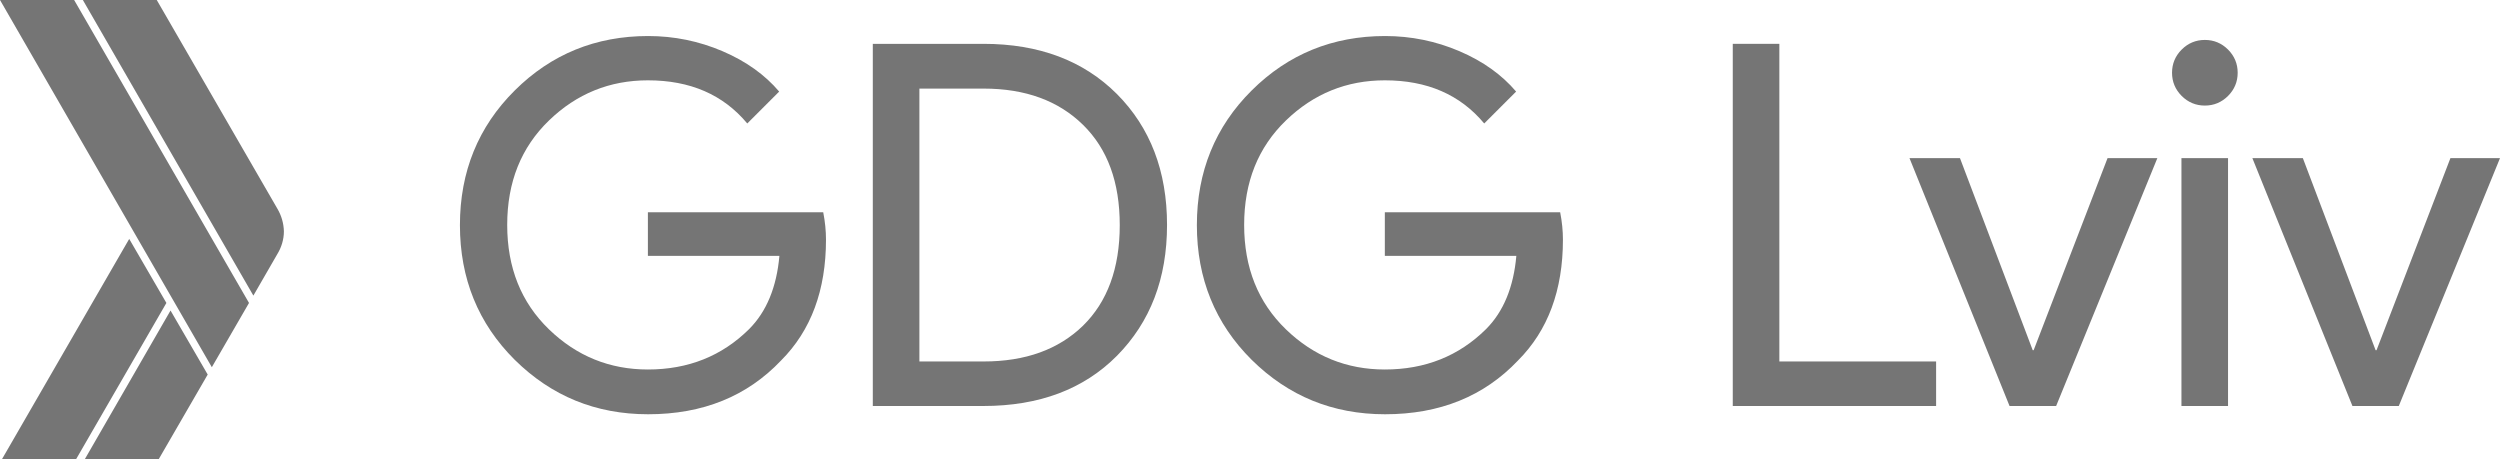
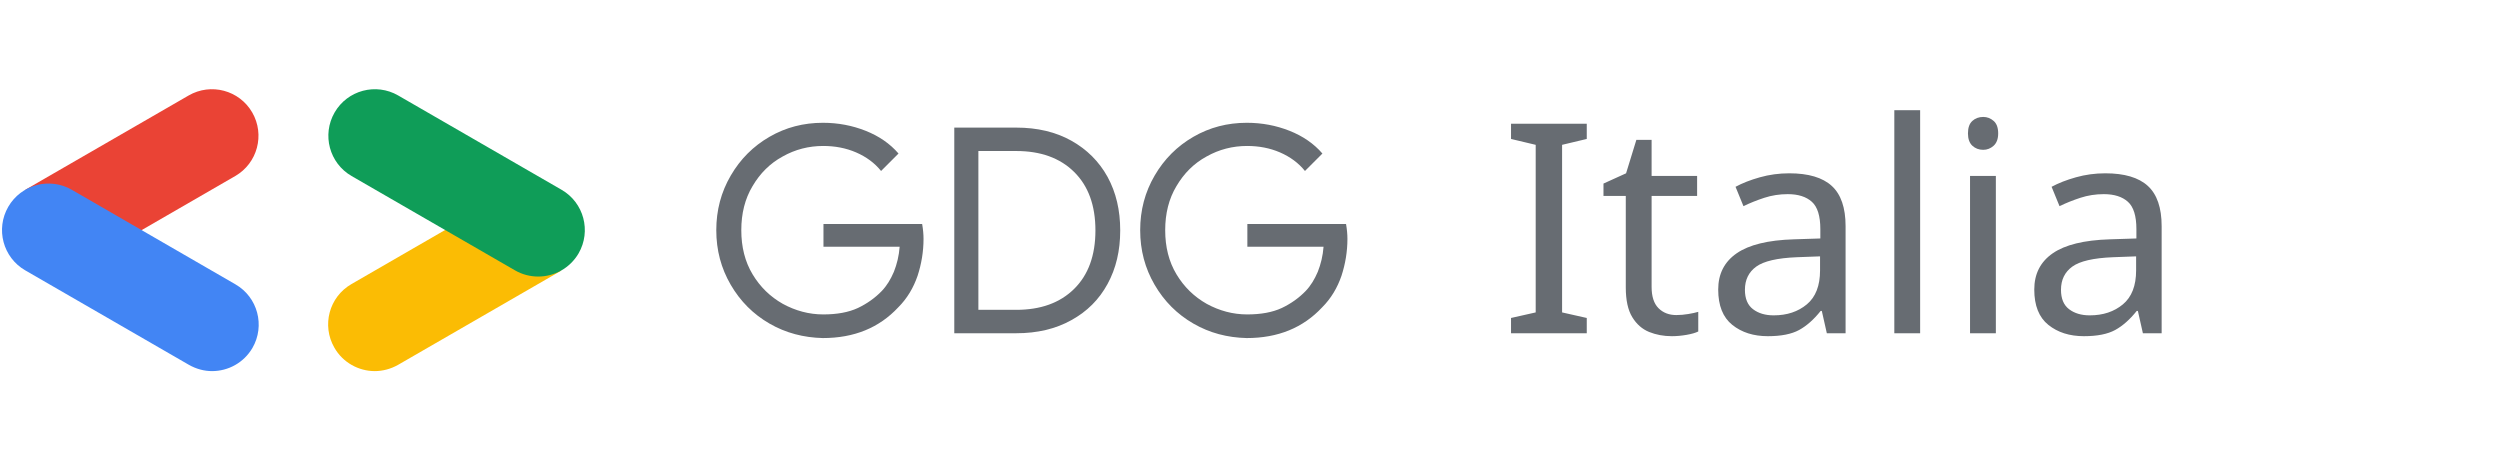
- <svg xmlns="http://www.w3.org/2000/svg" id="Layer_4" viewBox="95 151 1089.3 200">
-   <style>.st0{fill:#757575}</style>
-   <g id="XMLID_6_">
-     <path id="XMLID_3_" class="st0" d="M454.9 255.4c0 22-6.5 39.6-19.6 52.7-14.8 15.6-34.1 23.4-57.9 23.4-22.8 0-42.1-7.9-58.1-23.7-15.9-15.8-23.9-35.4-23.9-58.7s8-42.9 23.9-58.7 35.3-23.7 58.1-23.7c11.3 0 22.1 2.2 32.4 6.6 10.3 4.4 18.5 10.3 24.7 17.6l-13.9 13.9c-10.5-12.6-24.9-18.8-43.3-18.8-16.6 0-31 5.8-43.1 17.5-12.1 11.7-18.2 26.8-18.2 45.5s6.1 33.8 18.2 45.5c12.1 11.7 26.5 17.5 43.1 17.5 17.6 0 32.3-5.9 44.1-17.6 7.6-7.6 12-18.3 13.2-31.9h-57.3v-19h76.4c.8 4.1 1.2 8.1 1.2 11.9z" />
-     <path id="XMLID_20_" class="st0" d="M475.3 327.9V170.1h48.2c24.2 0 43.6 7.3 58.2 21.9 14.5 14.6 21.8 33.6 21.8 57s-7.3 42.3-21.8 57c-14.5 14.6-33.9 21.9-58.2 21.9h-48.2zm20.3-19.4h28c18.2 0 32.6-5.2 43.3-15.6 10.6-10.4 16-25 16-43.8 0-18.7-5.3-33.2-16-43.7s-25.1-15.8-43.3-15.8h-28v118.9z" />
-     <path id="XMLID_23_" class="st0" d="M776 255.4c0 22-6.5 39.6-19.6 52.7-14.8 15.6-34.1 23.4-57.9 23.4-22.8 0-42.1-7.9-58.1-23.7-15.9-15.8-23.9-35.4-23.9-58.7s8-42.9 23.9-58.7 35.3-23.7 58.1-23.7c11.3 0 22.1 2.2 32.4 6.6 10.3 4.4 18.5 10.3 24.7 17.6l-13.9 13.9c-10.5-12.6-24.9-18.8-43.3-18.8-16.6 0-31 5.8-43.1 17.5s-18.2 26.8-18.2 45.5 6.1 33.8 18.2 45.5 26.5 17.5 43.1 17.5c17.6 0 32.3-5.9 44.1-17.6 7.6-7.6 12-18.3 13.2-31.9h-57.3v-19h76.4c.8 4.1 1.2 8.1 1.2 11.9z" />
-     <path id="XMLID_25_" class="st0" d="M850 327.9V170.1h20.3v138.4h68.3v19.4H850z" />
-     <path id="XMLID_27_" class="st0" d="M970.6 327.9l-43.6-108h22l31.7 83.7h.4l32.2-83.7h21.7l-44.1 108h-20.3z" />
-     <path id="XMLID_29_" class="st0" d="M1065.8 192.8c-2.8 2.8-6.2 4.2-10.1 4.2-3.9 0-7.3-1.4-10.1-4.2-2.8-2.8-4.2-6.2-4.2-10.1 0-3.9 1.4-7.3 4.2-10.1 2.8-2.8 6.2-4.2 10.1-4.2 3.9 0 7.3 1.4 10.1 4.2 2.8 2.8 4.2 6.2 4.2 10.1 0 3.9-1.4 7.3-4.2 10.1zm0 135.1h-20.3v-108h20.3v108z" />
-     <path id="XMLID_32_" class="st0" d="M1120 327.9l-43.6-108h22l31.7 83.7h.4l32.2-83.7h21.6l-44.1 108H1120z" />
+ <svg xmlns="http://www.w3.org/2000/svg" version="1.1" id="Livello_2" x="0px" y="0px" viewBox="0 0 1089.3 200" style="enable-background:new 0 0 1089.3 200;" xml:space="preserve">
+   <style type="text/css">
+ 	.st0{fill:#676C72;}
+ 	.st1{fill:#EA4335;}
+ 	.st2{fill:#4285F4;}
+ 	.st3{fill:#FBBC04;}
+ 	.st4{fill:#0F9D58;}
+ 	.st5{font-family:'ProductSans-Regular';}
+ 	.st6{font-size:127.868px;}
+ </style>
+   <g>
+     <g>
+       <path class="st0" d="M335.3,141c-7.1-4.1-12.7-9.7-16.9-16.9c-4.2-7.2-6.3-15.1-6.3-23.8c0-8.7,2.1-16.6,6.3-23.8    c4.2-7.2,9.8-12.8,16.9-16.9c7.1-4.1,14.8-6.1,23.3-6.1c6.6,0,12.8,1.2,18.6,3.5c5.8,2.3,10.6,5.6,14.3,9.9l-7.6,7.6    c-2.8-3.5-6.5-6.2-10.9-8.1c-4.4-1.9-9.2-2.8-14.3-2.8c-6.3,0-12.2,1.5-17.7,4.6c-5.5,3-9.8,7.3-13.1,12.9    c-3.3,5.5-4.9,11.9-4.9,19.2c0,7.3,1.6,13.7,4.9,19.2c3.3,5.5,7.7,9.8,13.2,12.9c5.5,3,11.4,4.6,17.6,4.6c6,0,11-0.9,15.1-2.8    c4-1.9,7.5-4.4,10.4-7.4c2.2-2.3,3.9-5.1,5.3-8.4c1.3-3.3,2.2-6.9,2.5-10.9h-33.2v-9.9h43c0.4,2.3,0.6,4.5,0.6,6.5    c0,5.5-0.9,10.9-2.6,16.1c-1.8,5.2-4.5,9.8-8.4,13.7c-8.3,8.9-19.2,13.4-32.9,13.4C350.2,147.1,342.4,145.1,335.3,141" />
+       <path class="st0" d="M415.8,55.6h27c9.2,0,17.2,1.9,24,5.7c6.8,3.8,12.1,9.1,15.8,15.8c3.7,6.8,5.5,14.5,5.5,23.3    c0,8.8-1.8,16.5-5.5,23.3c-3.7,6.8-8.9,12-15.8,15.8c-6.8,3.8-14.8,5.7-24,5.7h-27V55.6z M442.8,135c10.6,0,19-3,25.2-9.1    c6.2-6.1,9.3-14.6,9.3-25.5c0-10.9-3.1-19.4-9.3-25.5c-6.2-6.1-14.6-9.1-25.2-9.1h-16.5V135H442.8z" />
+       <path class="st0" d="M520,141c-7.1-4.1-12.7-9.7-16.9-16.9c-4.2-7.2-6.3-15.1-6.3-23.8c0-8.7,2.1-16.6,6.3-23.8    c4.2-7.2,9.8-12.8,16.9-16.9c7.1-4.1,14.8-6.1,23.3-6.1c6.6,0,12.8,1.2,18.6,3.5c5.8,2.3,10.6,5.6,14.3,9.9l-7.6,7.6    c-2.8-3.5-6.5-6.2-10.9-8.1c-4.4-1.9-9.2-2.8-14.3-2.8c-6.3,0-12.2,1.5-17.7,4.6c-5.5,3-9.8,7.3-13.1,12.9    c-3.3,5.5-4.9,11.9-4.9,19.2c0,7.3,1.6,13.7,4.9,19.2c3.3,5.5,7.7,9.8,13.2,12.9c5.5,3,11.4,4.6,17.6,4.6c6,0,11-0.9,15.1-2.8    c4-1.9,7.5-4.4,10.4-7.4c2.2-2.3,3.9-5.1,5.3-8.4c1.3-3.3,2.2-6.9,2.5-10.9h-33.2v-9.9h43c0.4,2.3,0.6,4.5,0.6,6.5    c0,5.5-0.9,10.9-2.6,16.1c-1.8,5.2-4.5,9.8-8.4,13.7c-8.3,8.9-19.2,13.4-32.9,13.4C534.8,147.1,527.1,145.1,520,141" />
+     </g>
+     <g>
+       <path class="st1" d="M61.3,100.5l41.2-23.8c9.7-5.6,13-18,7.4-27.7c-5.6-9.7-18-13-27.7-7.4L11,82.7L61.3,100.5z" />
+       <path class="st2" d="M92.4,161.7c7,0,13.8-3.6,17.6-10.1c5.6-9.7,2.3-22.1-7.4-27.7L31.3,82.7c-9.7-5.6-22.1-2.3-27.7,7.4    c-5.6,9.7-2.3,22.1,7.4,27.7l71.2,41.1C85.5,160.8,89,161.7,92.4,161.7" />
+       <path class="st3" d="M163.3,161.7c3.4,0,6.9-0.9,10.1-2.7l71.2-41.1L195,99.6l-41.9,24.2c-9.7,5.6-13,18-7.4,27.7    C149.4,158,156.3,161.7,163.3,161.7" />
+       <path class="st4" d="M234.5,120.5c7,0,13.8-3.6,17.6-10.1c5.6-9.7,2.3-22.1-7.4-27.7l-71.2-41.1c-9.7-5.6-22.1-2.3-27.7,7.4    c-5.6,9.7-2.3,22.1,7.4,27.7l71.2,41.1C227.5,119.6,231,120.5,234.5,120.5" />
+     </g>
  </g>
-   <g id="XMLID_261_">
-     <path id="XMLID_259_" class="st0" d="M127.3 151H95l92.3 160 16.2-28-76.2-132z" />
-     <path id="XMLID_258_" class="st0" d="M215.9 242l-52.6-91h-32.2l74.3 128.8 10.5-18.2c1.7-2.8 2.8-6.2 2.8-9.8-.1-3.6-1.1-6.9-2.8-9.8z" />
-     <path id="XMLID_257_" class="st0" d="M151.3 255.1L95.9 351h32.3l39.3-68-16.2-27.9z" />
-     <path id="XMLID_256_" class="st0" d="M169.3 286.3L132 351h32.2l21.3-36.8-16.2-27.9z" />
-   </g>
+   <text transform="matrix(1 0 0 1 653.2744 145.2017)" class="st0 st5 st6">Italia</text>
</svg>
